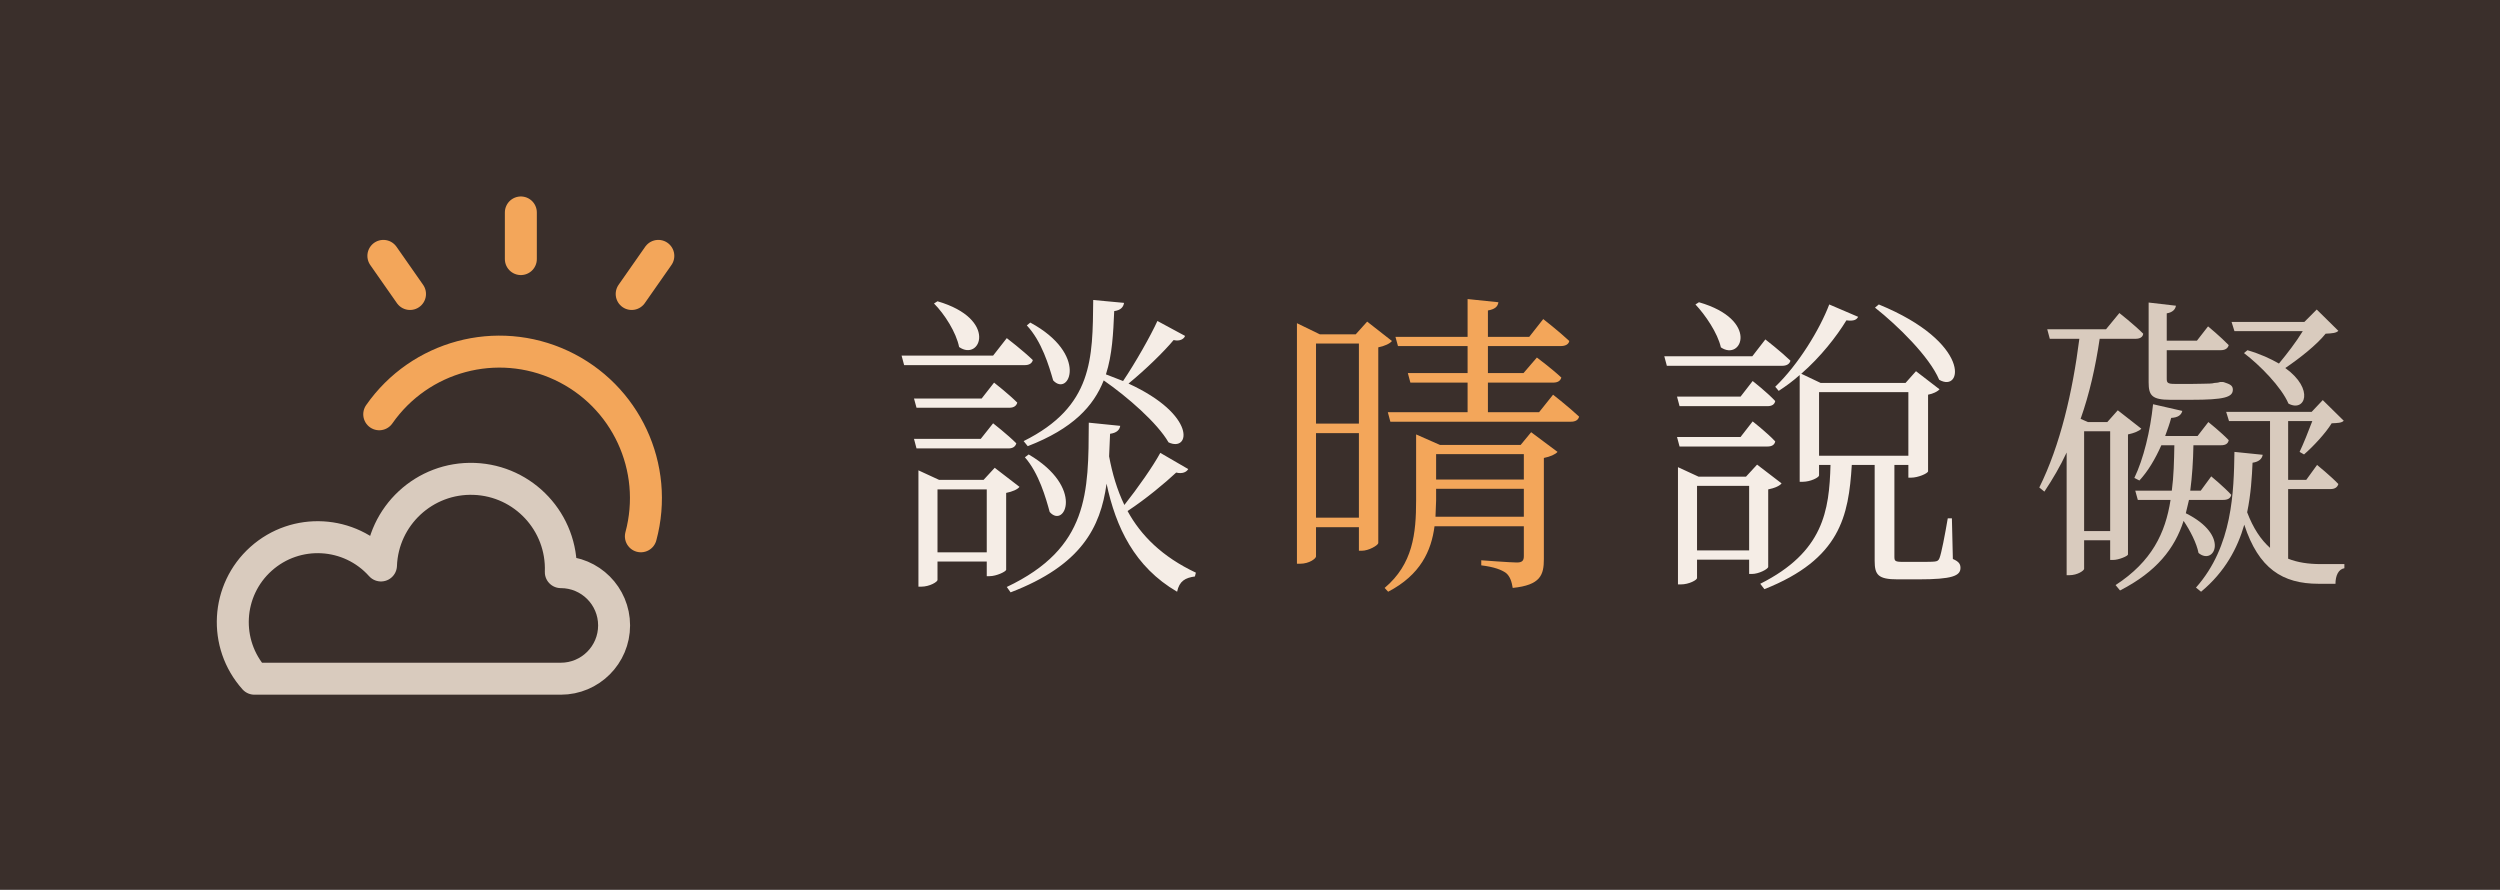
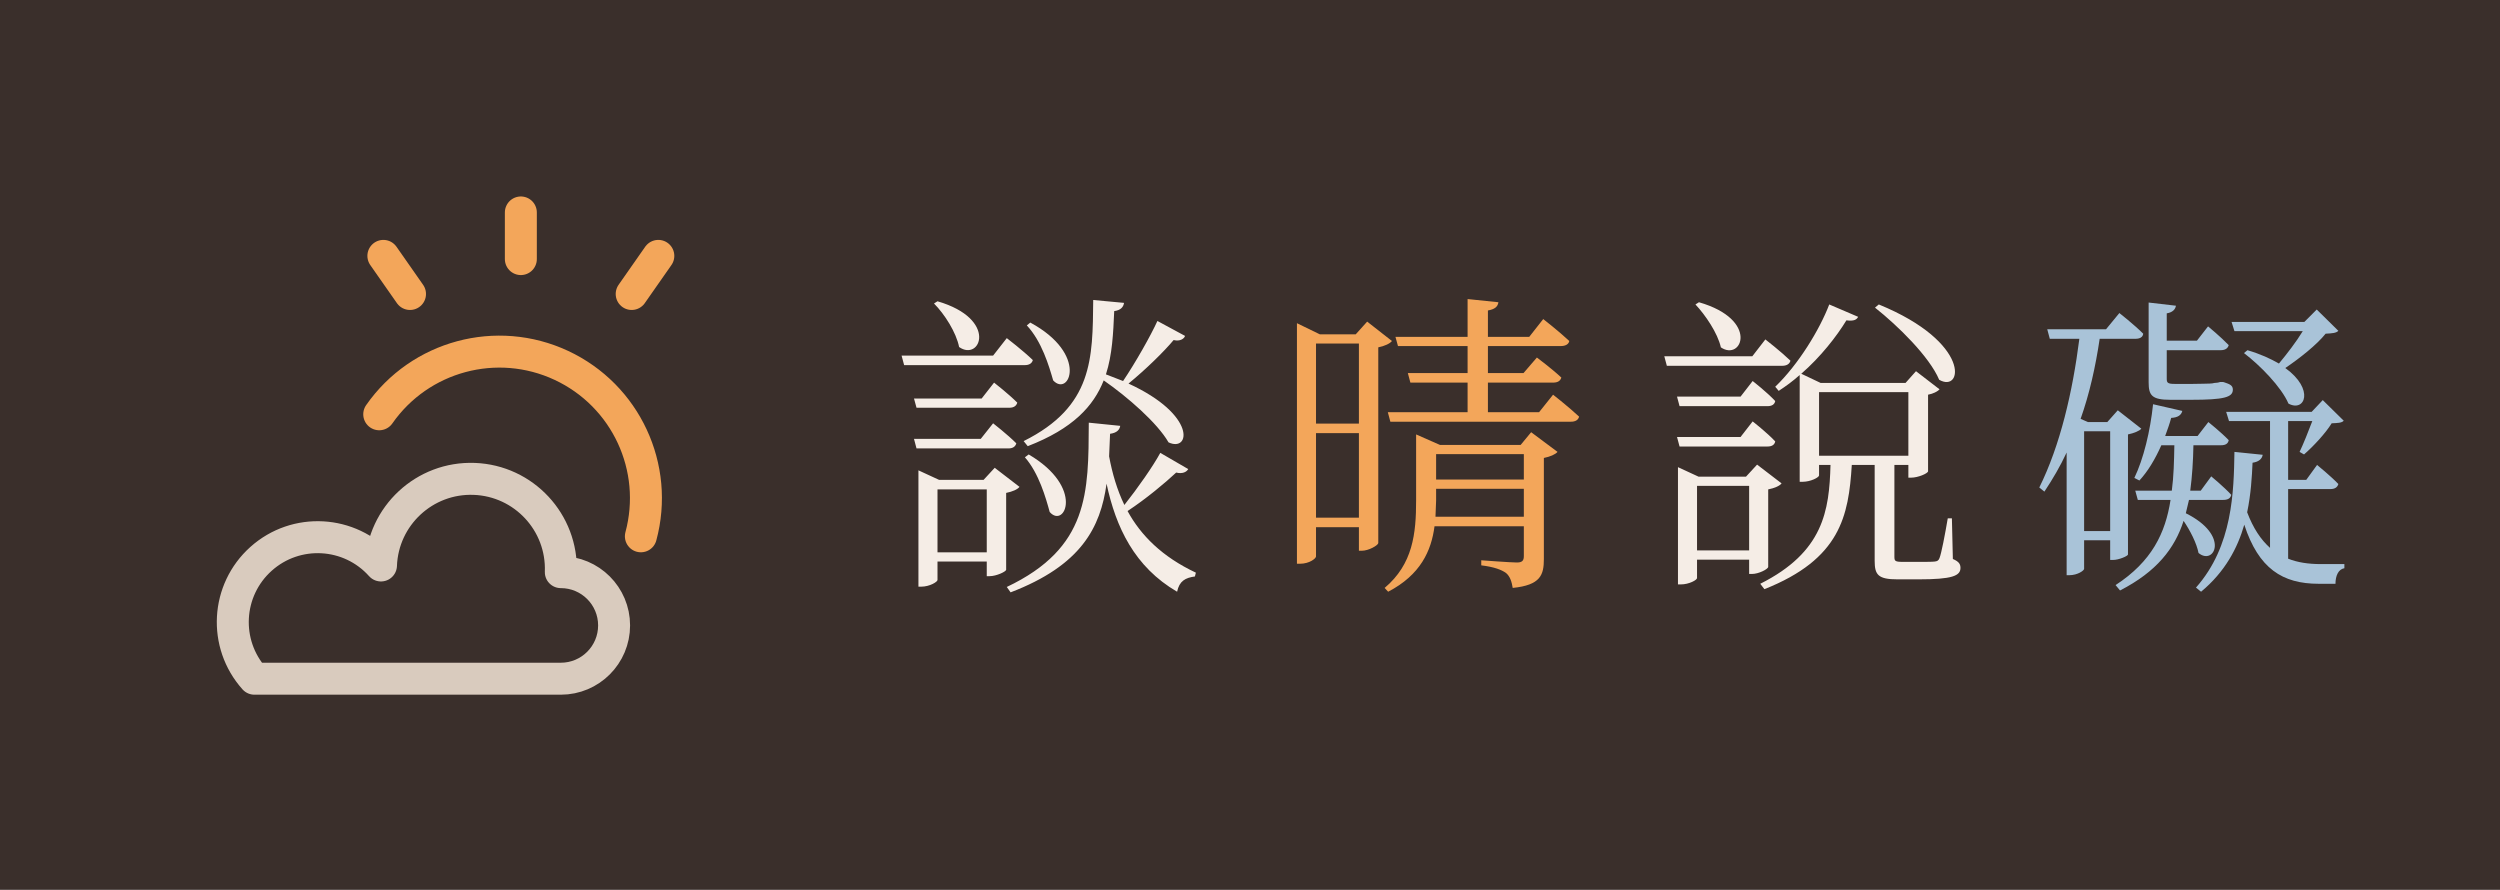
<svg xmlns="http://www.w3.org/2000/svg" width="1180" height="420" viewBox="0 0 1180 420">
  <rect width="1180" height="420" fill="#3A2F2B" />
  <g data-layer="sym">
    <g transform="translate(210 210) scale(0.6287761) translate(-23.0 55.5)">
      <g data-layer="a">
        <path d="M -120 120 H 110 A 40 40 0 0 0 110 40 A 67.5 67.5 0 0 0 -25 35 A 55 55 0 0 0 -120 120 Z" fill="none" stroke="#D9CBBE" stroke-width="24" stroke-linecap="round" stroke-linejoin="round" />
      </g>
      <g data-layer="q">
        <path d="M -26.3 -78.5 A 110 110 0 0 1 170.1 13.1" fill="none" stroke="#F3A65A" stroke-width="24" stroke-linecap="round" stroke-linejoin="round" />
        <line x1="-3.2" y1="-168.8" x2="-23.2" y2="-197.4" fill="none" stroke="#F3A65A" stroke-width="24" stroke-linecap="round" stroke-linejoin="round" />
        <line x1="80.0" y1="-195.0" x2="80.0" y2="-230.0" fill="none" stroke="#F3A65A" stroke-width="24" stroke-linecap="round" stroke-linejoin="round" />
        <line x1="163.2" y1="-168.8" x2="183.2" y2="-197.4" fill="none" stroke="#F3A65A" stroke-width="24" stroke-linecap="round" stroke-linejoin="round" />
      </g>
    </g>
  </g>
  <g data-layer="txt">
    <text x="420.0" y="267.0" font-family="Noto Serif CJK TC" font-size="150" fill="#F5EDE6">談</text>
    <text x="600.0" y="267.0" font-family="Noto Serif CJK TC" font-size="150" fill="#F3A65A">晴</text>
    <text x="780.0" y="267.0" font-family="Noto Serif CJK TC" font-size="150" fill="#F5EDE6">說</text>
-     <text x="960.0" y="267.0" font-family="Noto Serif CJK TC" font-size="150" fill="#D9CBBE">礙</text>
+     <text x="960.0" y="267.0" font-family="Noto Serif CJK TC" font-size="150" fill="#A9C3D8">礙</text>
  </g>
</svg>
